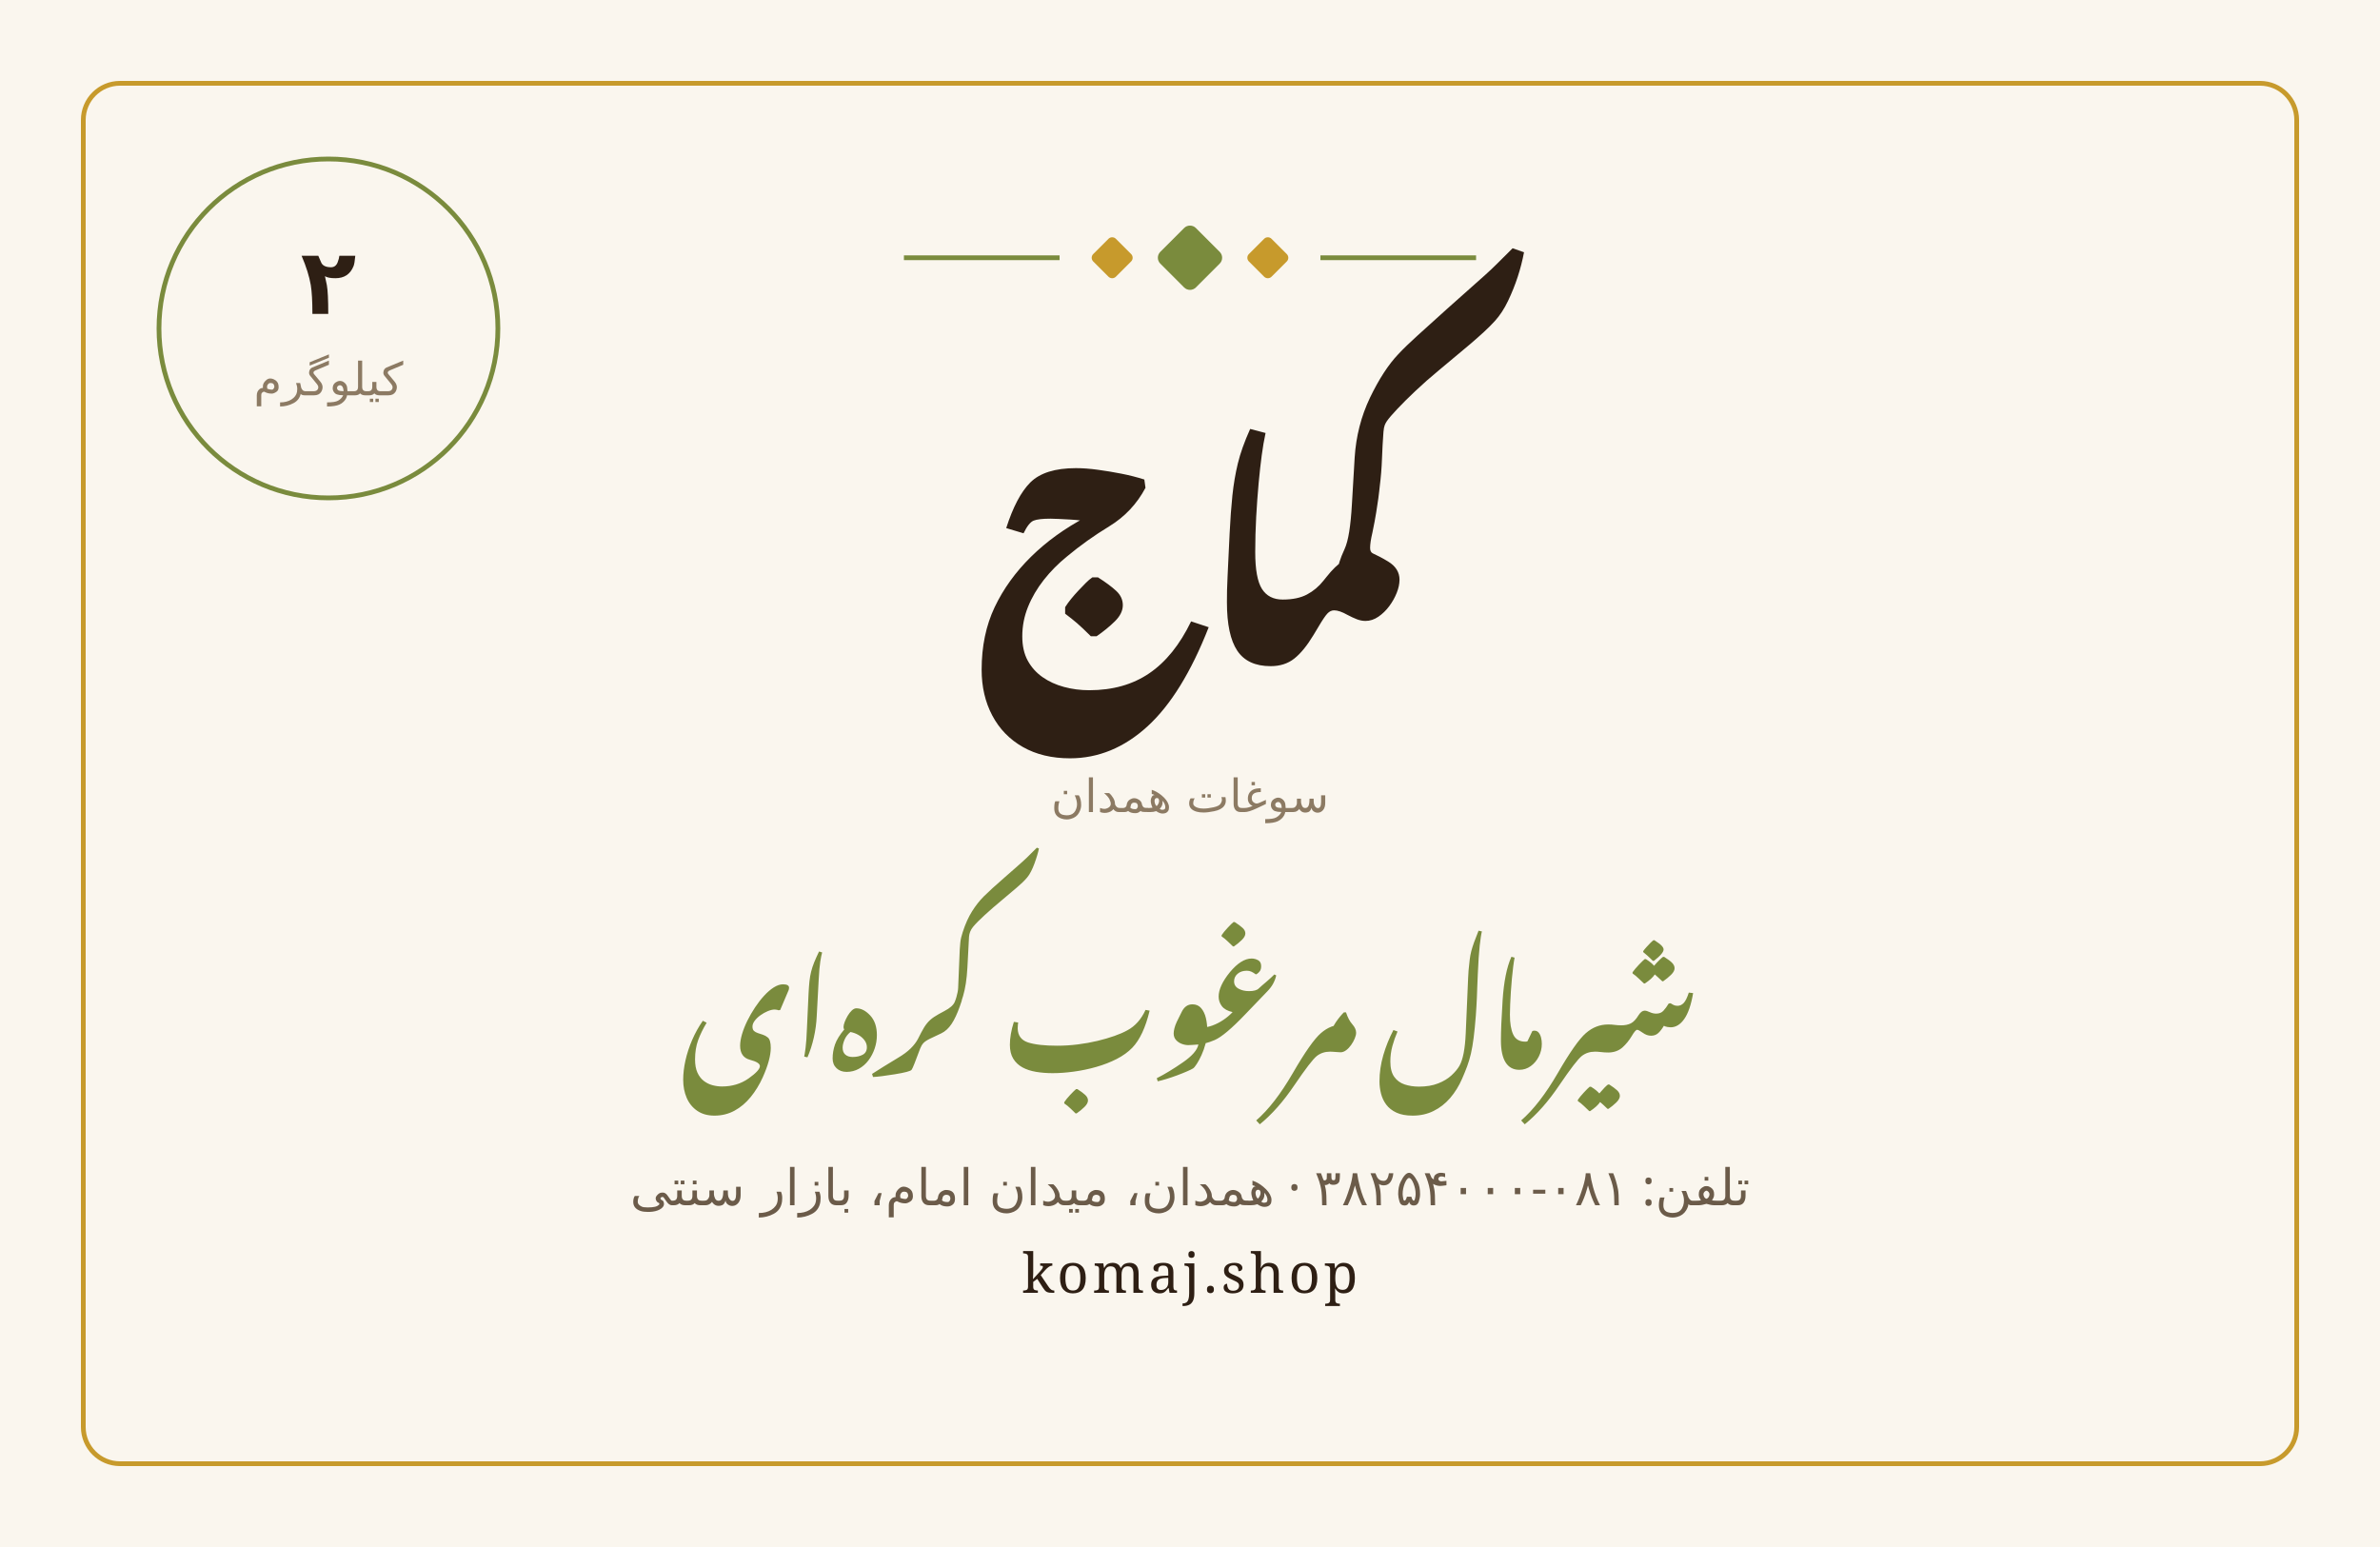
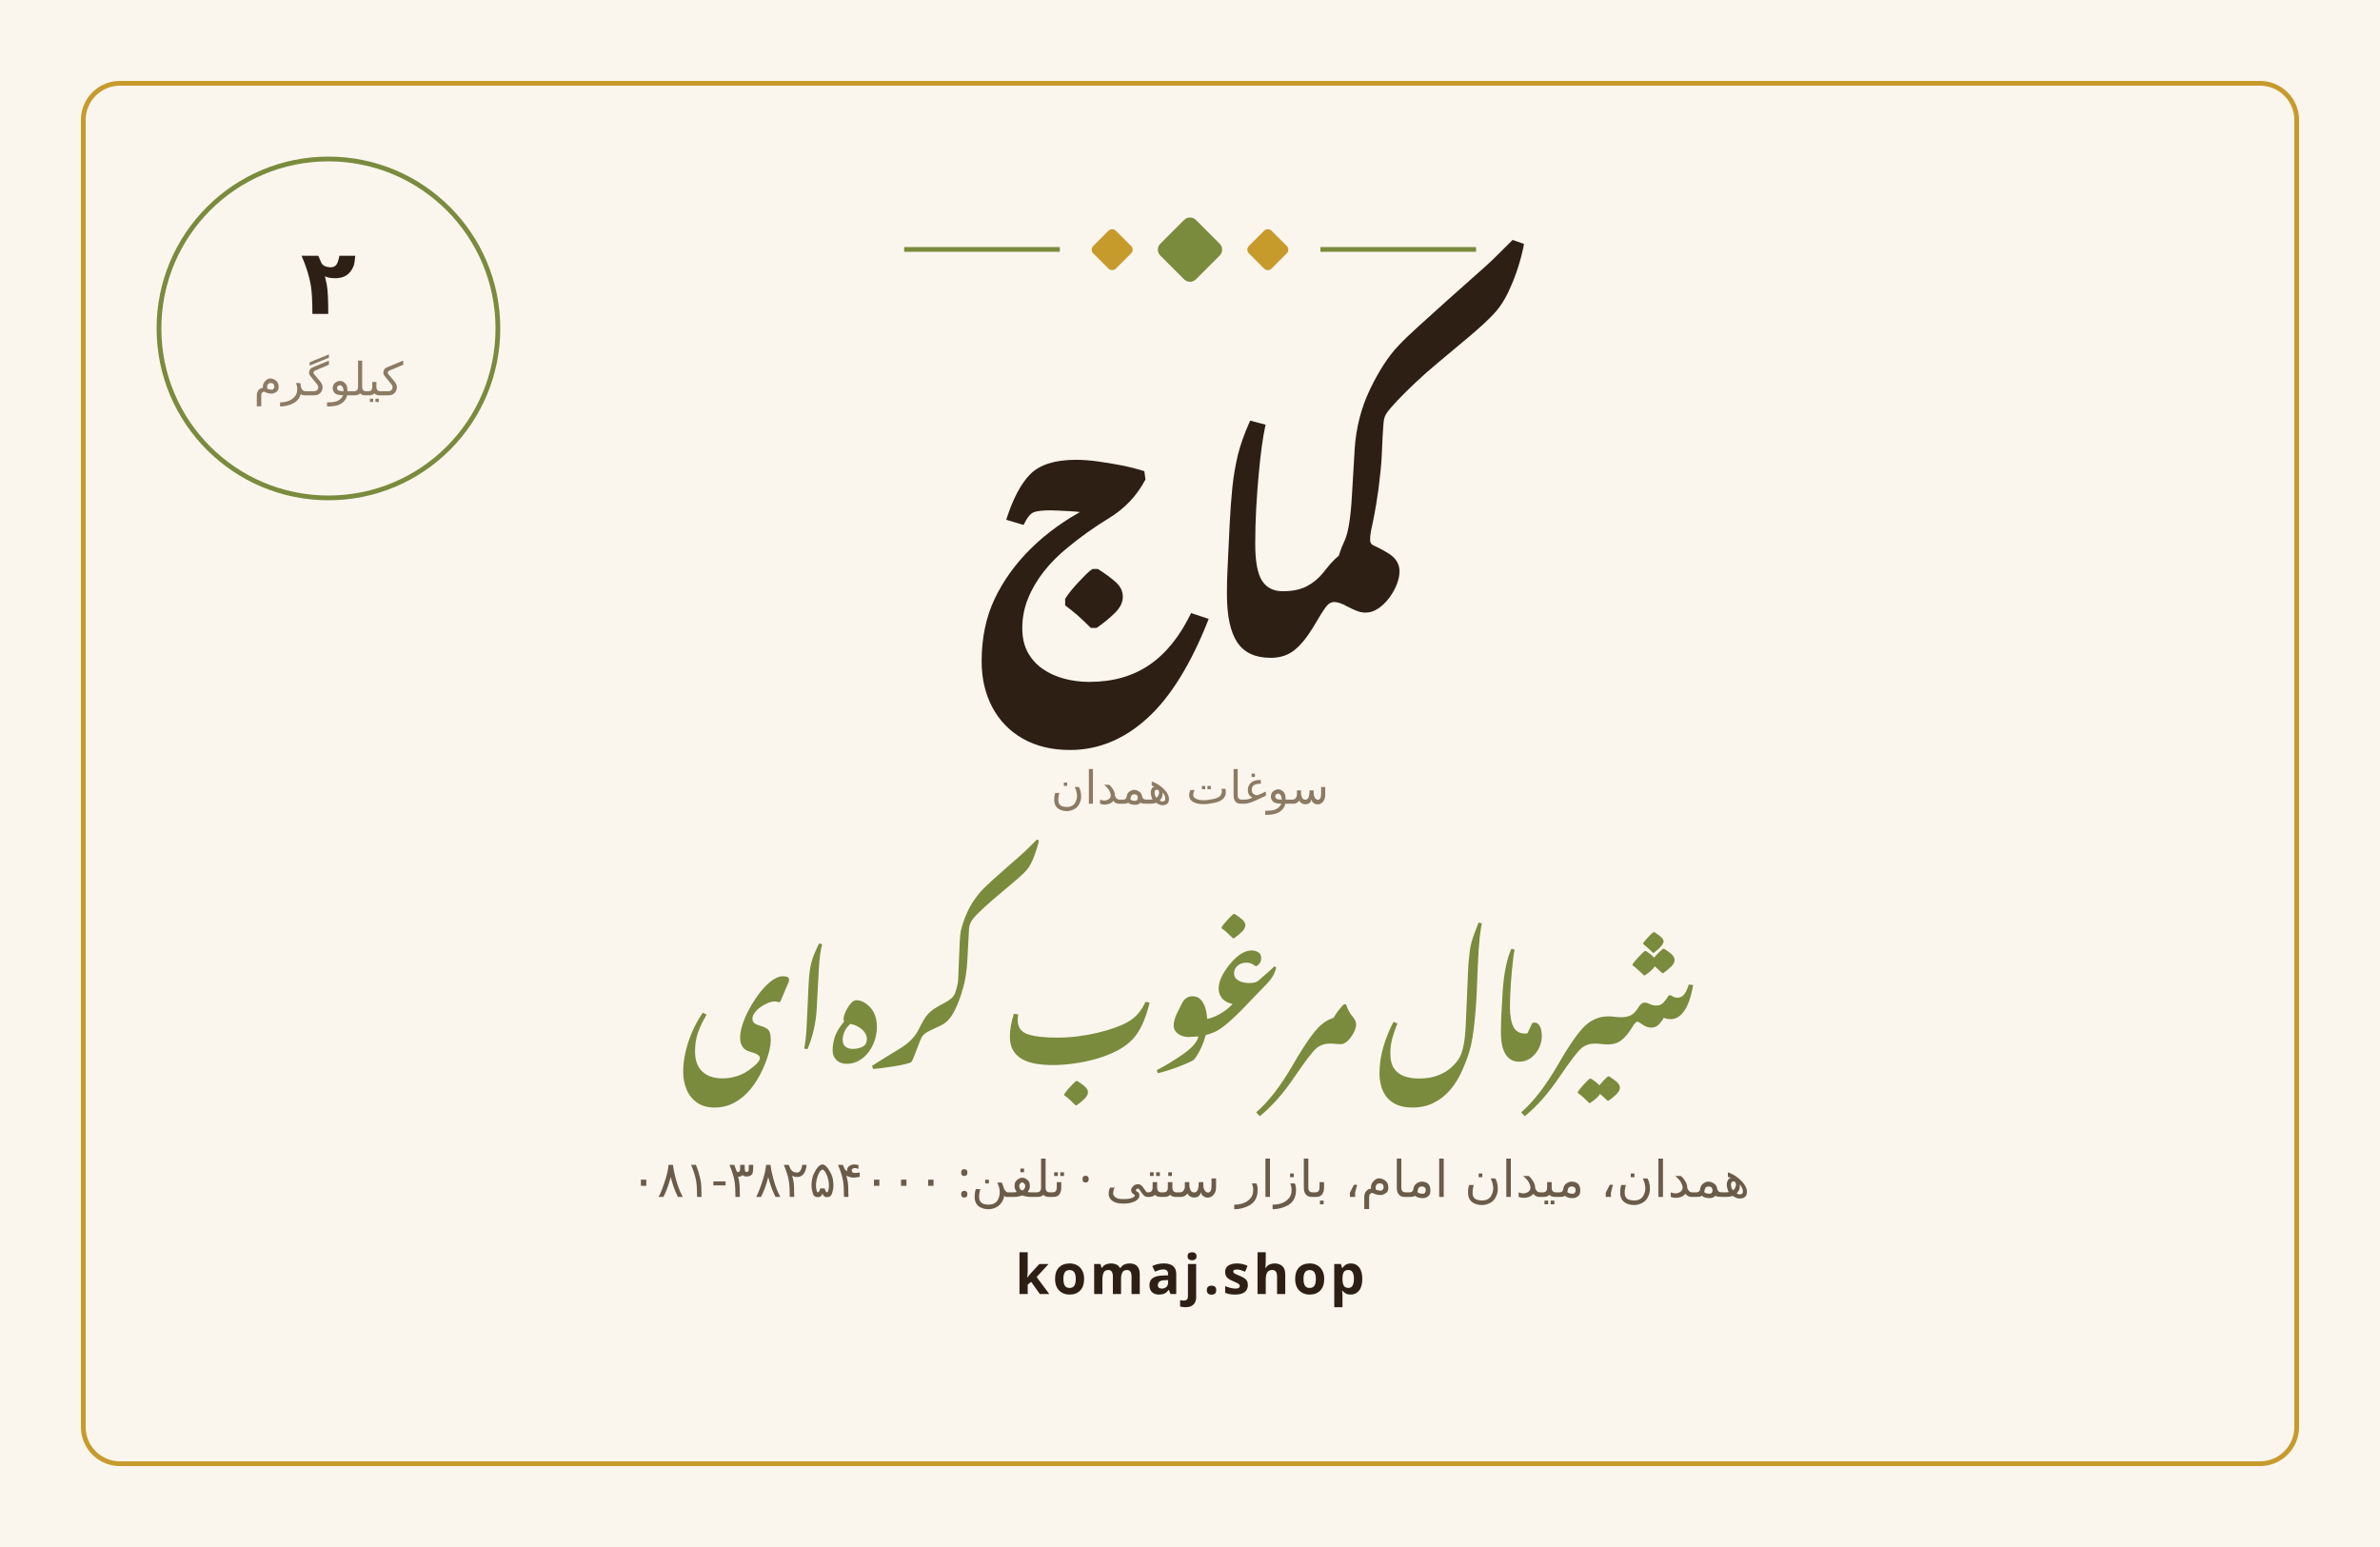
<svg xmlns="http://www.w3.org/2000/svg" width="400mm" height="260mm" viewBox="0 0 1000 650">
  <rect width="1000" height="650" fill="#FAF6EE" />
  <rect x="35.0" y="35.0" width="930.0" height="580.0" rx="15.4" fill="none" stroke="#C79A2C" stroke-width="2" />
-   <rect x="379.8" y="107.3" width="65.4" height="2.0" fill="#7A8B3D" />
-   <rect x="554.8" y="107.3" width="65.4" height="2.0" fill="#7A8B3D" />
-   <rect x="-6.73" y="-6.73" width="13.46" height="13.46" fill="#C79A2C" rx="2.2" transform="translate(467.3,108.3) rotate(45)" />
-   <rect x="-10.58" y="-10.58" width="21.15" height="21.15" fill="#7A8B3D" rx="3.5" transform="translate(500.0,108.3) rotate(45)" />
-   <rect x="-6.73" y="-6.73" width="13.46" height="13.46" fill="#C79A2C" rx="2.2" transform="translate(532.7,108.3) rotate(45)" />
-   <text x="500.0" y="279.9" text-anchor="middle" font-family="'Noto Nastaliq Urdu', serif" font-size="103.8" fill="#2E1F14" font-weight="700" direction="rtl">کماج</text>
-   <text x="500.0" y="341.2" text-anchor="middle" font-family="'Vazirmatn', sans-serif" font-size="19.2" fill="#8C7A63" direction="rtl">سوغات همدان</text>
-   <text x="500.0" y="449.5" text-anchor="middle" font-family="'Noto Nastaliq Urdu', serif" font-size="51.9" fill="#7A8B3D" direction="rtl">شیرمال مرغوب کره‌ای</text>
-   <text x="500.0" y="506.4" text-anchor="middle" font-family="'Vazirmatn', sans-serif" font-size="21.2" fill="#6B5B49" direction="rtl">تلفن: ۰۸۱-۳۸۲۵۴۰۰۰ · همدان، میدان امام، بازار سنتی</text>
-   <text x="500.0" y="543.2" text-anchor="middle" font-family="'Marcellus', serif" font-size="23.1" fill="#2E1F14" letter-spacing="1.62">komaj.shop</text>
+   <rect x="554.8" y="103.8" width="65.4" height="2.0" fill="#7A8B3D" />
+   <rect x="379.9" y="103.8" width="65.4" height="2.0" fill="#7A8B3D" />
+   <rect x="-6.73" y="-6.73" width="13.46" height="13.46" fill="#C79A2C" rx="2.2" transform="translate(532.7,104.9) rotate(45)" />
+   <rect x="-10.58" y="-10.58" width="21.15" height="21.15" fill="#7A8B3D" rx="3.5" transform="translate(500.0,104.9) rotate(45)" />
+   <rect x="-6.73" y="-6.73" width="13.46" height="13.46" fill="#C79A2C" rx="2.2" transform="translate(467.3,104.9) rotate(45)" />
+   <text x="500.0" y="276.4" text-anchor="middle" font-family="'Noto Nastaliq Urdu', serif" font-size="103.8" fill="#2E1F14" font-weight="700" direction="rtl">کماج</text>
+   <text x="500.0" y="337.7" text-anchor="middle" font-family="'Vazirmatn', sans-serif" font-size="19.2" fill="#8C7A63" direction="rtl">سوغات همدان</text>
+   <text x="500.0" y="446.1" text-anchor="middle" font-family="'Noto Nastaliq Urdu', serif" font-size="51.9" fill="#7A8B3D" direction="rtl">شیرمال مرغوب کره‌ای</text>
+   <text x="500.0" y="502.9" text-anchor="middle" font-family="'Vazirmatn', sans-serif" font-size="21.2" fill="#6B5B49" direction="rtl">همدان، میدان امام، بازار سنتی · تلفن: ⁦۰۸۱-۳۸۲۵۴۰۰۰⁩</text>
+   <text x="500.0" y="543.7" text-anchor="middle" font-family="'Vazirmatn', sans-serif" font-size="23.1" fill="#2E1F14" font-weight="600" letter-spacing="1.38">komaj.shop</text>
  <circle cx="138.0" cy="138.0" r="71.2" fill="#FAF6EE" stroke="#7A8B3D" stroke-width="2" />
  <text x="138.0" y="131.9" text-anchor="middle" font-family="'Vazirmatn', sans-serif" font-size="38.5" fill="#2E1F14" font-weight="800" direction="rtl">۲</text>
  <text x="138.0" y="166.1" text-anchor="middle" font-family="'Vazirmatn', sans-serif" font-size="19.2" fill="#8C7A63" direction="rtl">کیلوگرم</text>
</svg>
